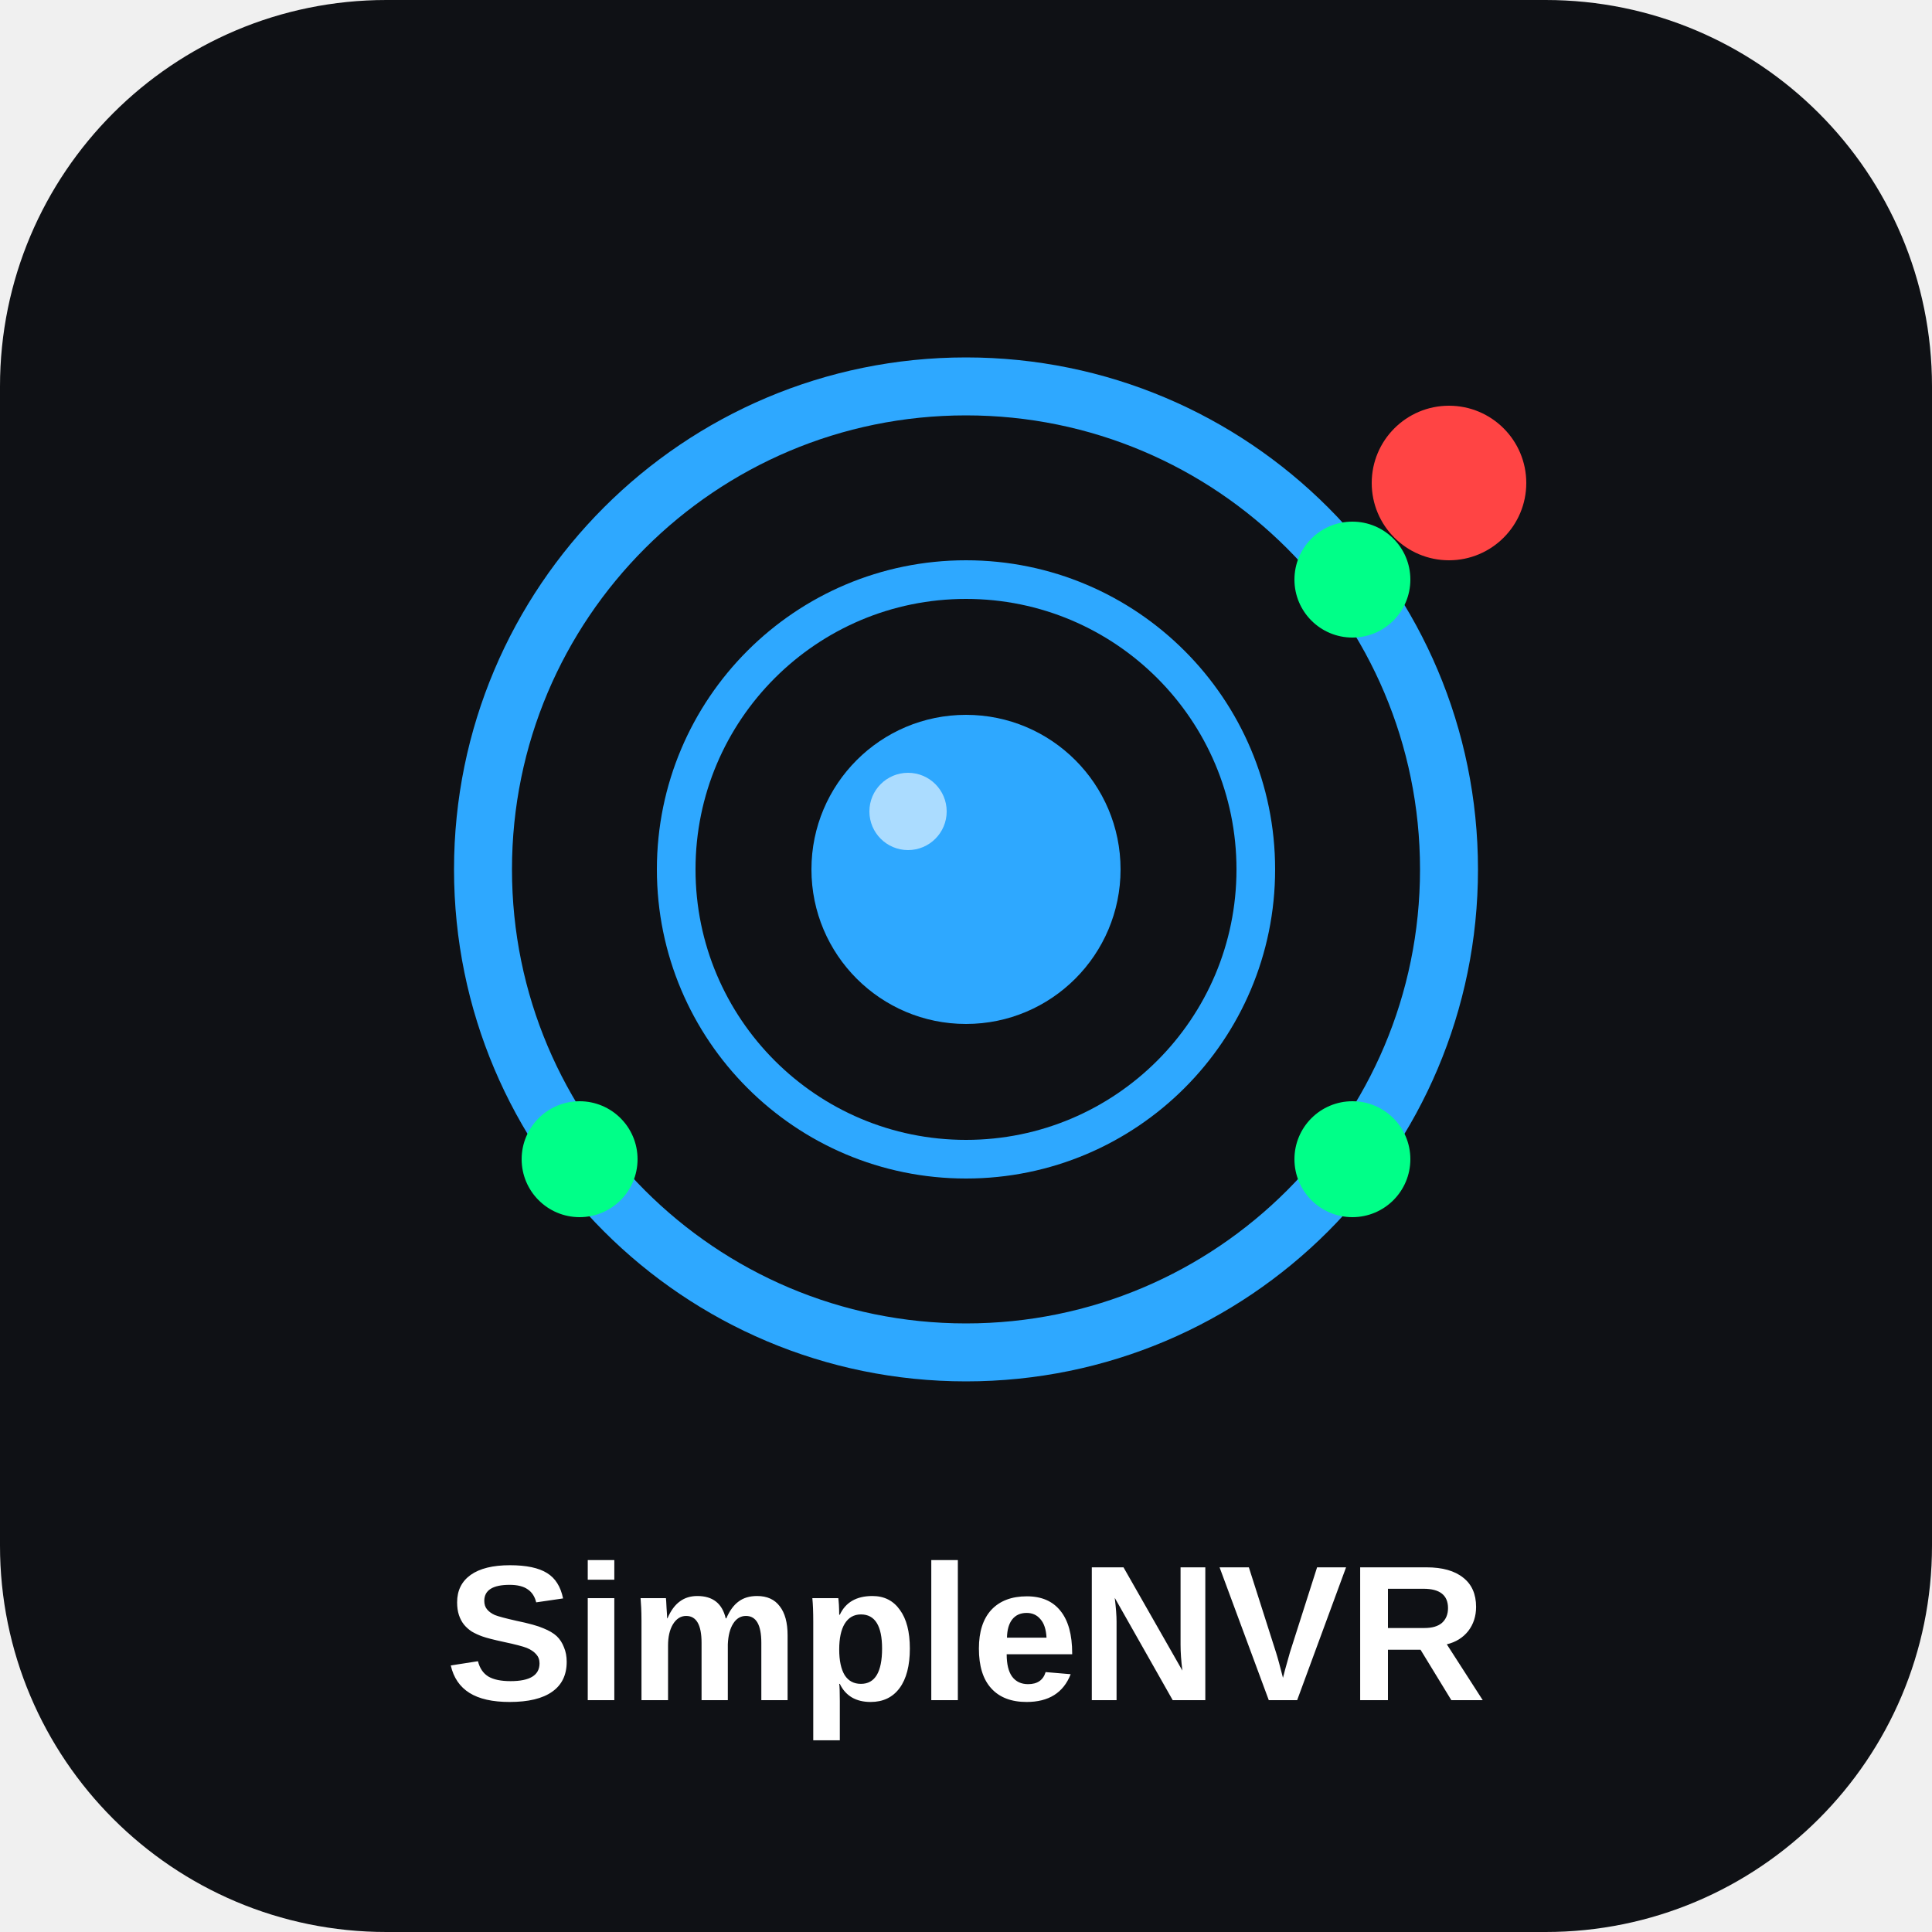
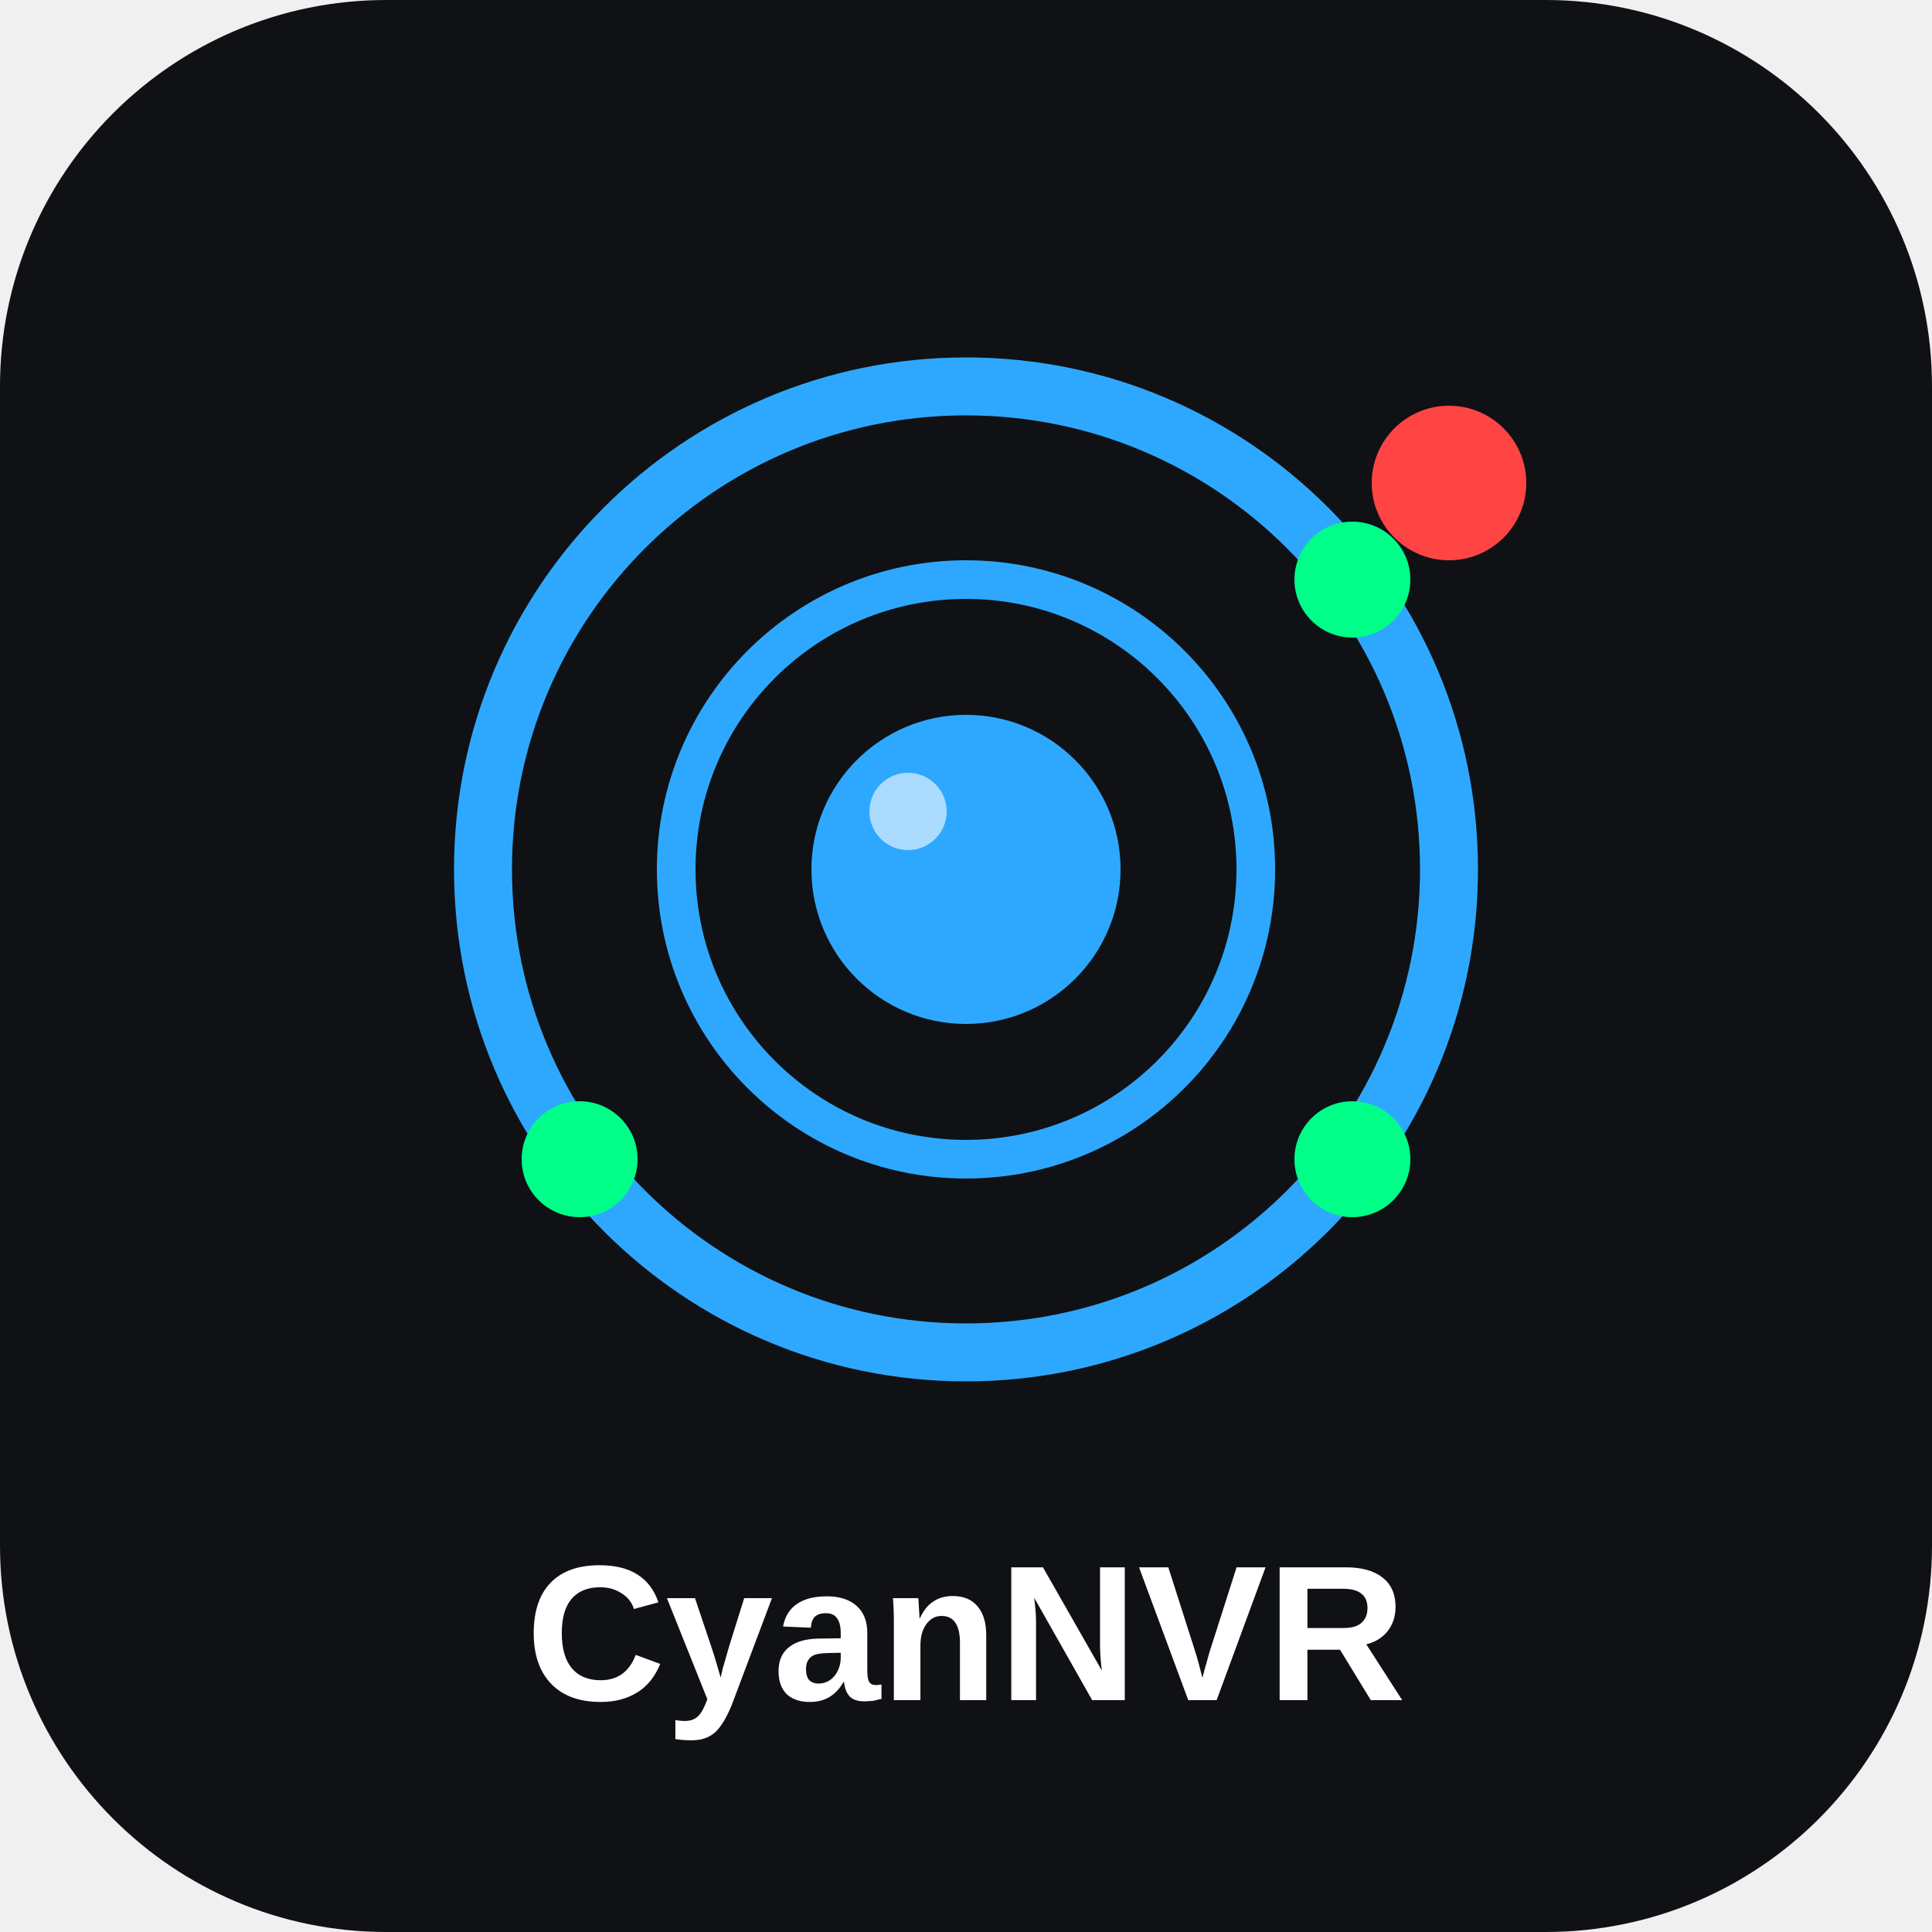
<svg xmlns="http://www.w3.org/2000/svg" viewBox="0 0 100 100">
  <rect width="100" height="100" rx="20" fill="#0f1115" />
  <g transform="translate(50,45)">
    <circle cx="0" cy="0" r="25" fill="none" stroke="#2ea8ff" stroke-width="3" />
    <circle cx="0" cy="0" r="15" fill="none" stroke="#2ea8ff" stroke-width="2" />
    <circle cx="0" cy="0" r="8" fill="#2ea8ff" />
    <circle cx="-3" cy="-3" r="2" fill="#ffffff" opacity="0.6" />
  </g>
  <circle cx="70" cy="30" r="3" fill="#00ff88" />
  <circle cx="70" cy="60" r="3" fill="#00ff88" />
  <circle cx="30" cy="60" r="3" fill="#00ff88" />
  <circle cx="75" cy="25" r="4" fill="#ff4444" />
-   <text x="50" y="88" font-size="10" fill="#ffffff" text-anchor="middle" font-weight="bold" font-family="Arial, sans-serif">SimpleNVR</text>
+   <text x="50" y="88" font-size="10" fill="#ffffff" text-anchor="middle" font-weight="bold" font-family="Arial, sans-serif">CyanNVR</text>
</svg>
